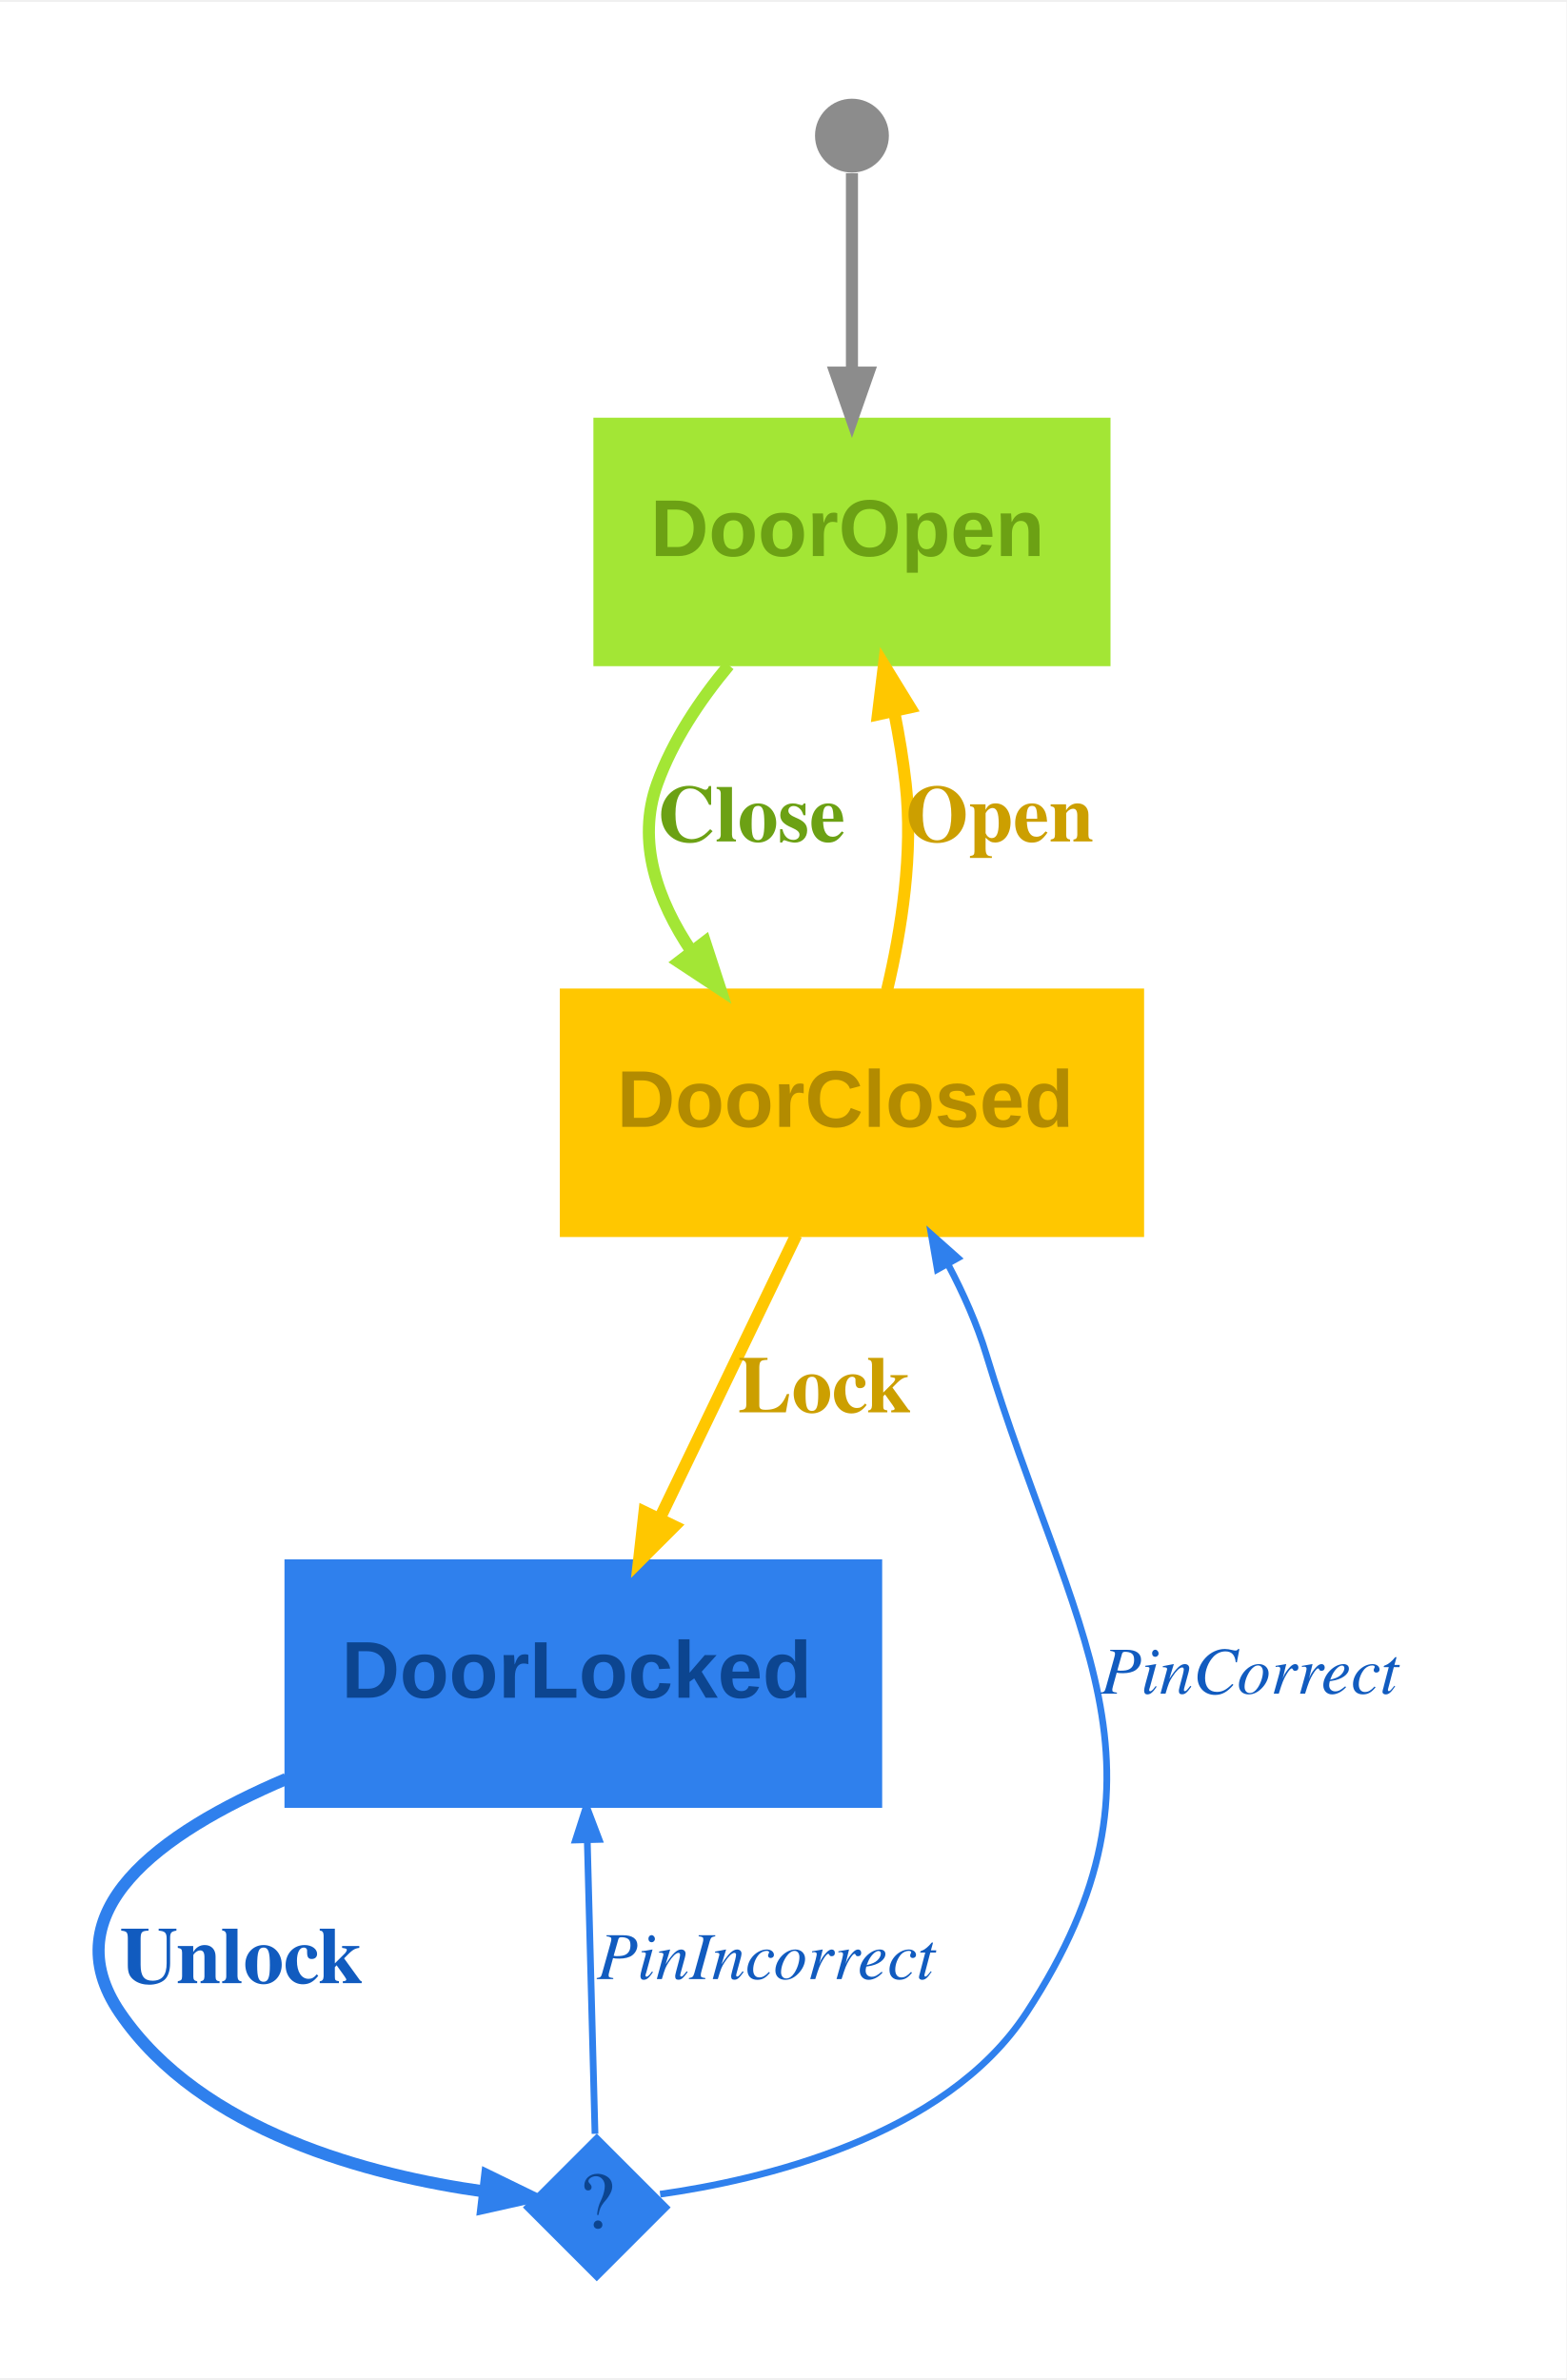
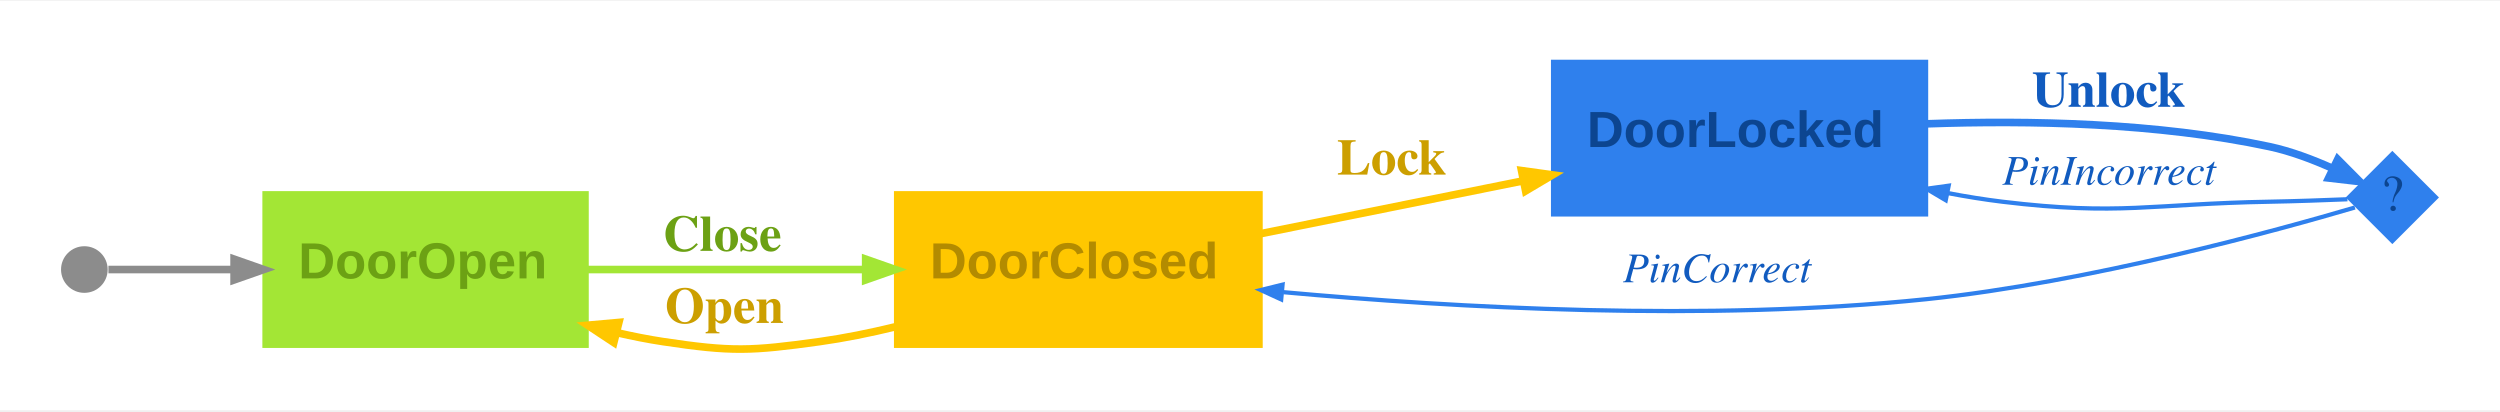
- <svg xmlns="http://www.w3.org/2000/svg" width="233pt" height="354pt" viewBox="0.00 0.00 233.26 353.80">
-   <g id="graph0" class="graph" transform="scale(1 1) rotate(0) translate(14.4 339.4)">
-     <polygon fill="#ffffff" stroke="transparent" points="-14.4,14.4 -14.4,-339.4 218.86,-339.4 218.86,14.4 -14.4,14.4" />
+ <svg xmlns="http://www.w3.org/2000/svg" width="590pt" height="97pt" viewBox="0.00 0.00 589.80 96.59">
+   <g id="graph0" class="graph" transform="scale(1 1) rotate(0) translate(14.4 82.19)">
+     <polygon fill="#ffffff" stroke="transparent" points="-14.4,14.4 -14.4,-82.19 575.4,-82.19 575.4,14.4 -14.4,14.4" />
    <g id="node1" class="node">
-       <polygon fill="#a3e635" stroke="#a3e635" points="150.46,-277 74.46,-277 74.46,-241 150.46,-241 150.46,-277" />
-       <text text-anchor="start" x="82.46" y="-256.9" font-family="Arial" font-weight="bold" font-size="12.00" fill="#6ca114">DoorOpen</text>
+       <polygon fill="#a3e635" stroke="#a3e635" points="124,-36.79 48,-36.79 48,-0.79 124,-0.79 124,-36.79" />
+       <text text-anchor="start" x="56" y="-16.69" font-family="Arial" font-weight="bold" font-size="12.00" fill="#6ca114">DoorOpen</text>
    </g>
    <g id="node3" class="node">
-       <polygon fill="#ffc700" stroke="#ffc700" points="155.46,-192 69.46,-192 69.46,-156 155.46,-156 155.46,-192" />
-       <text text-anchor="start" x="77.46" y="-171.9" font-family="Arial" font-weight="bold" font-size="12.00" fill="#b38b00">DoorClosed</text>
+       <polygon fill="#ffc700" stroke="#ffc700" points="283,-36.79 197,-36.79 197,-0.79 283,-0.79 283,-36.79" />
+       <text text-anchor="start" x="205" y="-16.69" font-family="Arial" font-weight="bold" font-size="12.00" fill="#b38b00">DoorClosed</text>
    </g>
    <g id="edge2" class="edge">
-       <path fill="none" stroke="#a3e635" stroke-width="1.8" d="M94.13,-240.64C89.79,-235.43 85.76,-229.38 83.46,-223 80.36,-214.39 83.45,-205.63 88.6,-197.99" />
-       <polygon fill="#a3e635" stroke="#a3e635" stroke-width="1.8" points="90.57,-199.44 92.87,-192.38 86.68,-196.46 90.57,-199.44" />
-       <text text-anchor="start" x="83.46" y="-214.4" font-family="Times,serif" font-weight="bold" font-size="12.00" fill="#6ca114">Close</text>
+       <path fill="none" stroke="#a3e635" stroke-width="1.8" d="M124.18,-18.79C143.92,-18.79 168.44,-18.79 189.74,-18.79" />
+       <polygon fill="#a3e635" stroke="#a3e635" stroke-width="1.8" points="189.83,-21.24 196.83,-18.79 189.83,-16.34 189.83,-21.24" />
+       <text text-anchor="start" x="142" y="-23.19" font-family="Times,serif" font-weight="bold" font-size="12.00" fill="#6ca114">Close</text>
    </g>
    <g id="node2" class="node">
-       <ellipse fill="#8c8c8c" stroke="black" stroke-width="0" cx="112.46" cy="-319.5" rx="5.5" ry="5.5" />
+       <ellipse fill="#8c8c8c" stroke="black" stroke-width="0" cx="5.5" cy="-18.79" rx="5.5" ry="5.5" />
    </g>
    <g id="edge1" class="edge">
-       <path fill="none" stroke="#8c8c8c" stroke-width="1.8" d="M112.46,-313.91C112.46,-307.5 112.46,-295.41 112.46,-284.3" />
-       <polygon fill="#8c8c8c" stroke="#8c8c8c" stroke-width="1.8" points="114.91,-284.21 112.46,-277.21 110.01,-284.21 114.91,-284.21" />
+       <path fill="none" stroke="#8c8c8c" stroke-width="1.8" d="M11.18,-18.79C17.3,-18.79 28.68,-18.79 40.71,-18.79" />
+       <polygon fill="#8c8c8c" stroke="#8c8c8c" stroke-width="1.8" points="40.83,-21.24 47.83,-18.79 40.83,-16.34 40.83,-21.24" />
    </g>
    <g id="edge3" class="edge">
-       <path fill="none" stroke="#ffc700" stroke-width="1.8" d="M117.69,-192.27C119.86,-201.38 121.62,-212.76 120.46,-223 120.07,-226.46 119.47,-230.07 118.77,-233.61" />
-       <polygon fill="#ffc700" stroke="#ffc700" stroke-width="1.8" points="116.33,-233.32 117.23,-240.69 121.11,-234.37 116.33,-233.32" />
-       <text text-anchor="start" x="120.46" y="-214.4" font-family="Times,serif" font-weight="bold" font-size="12.00" fill="#cc9f00">Open</text>
+       <path fill="none" stroke="#ffc700" stroke-width="1.8" d="M196.7,-5.25C190.81,-3.82 184.79,-2.6 179,-1.79 162.71,0.47 158.26,0.66 142,-1.79 138.45,-2.33 134.81,-3.05 131.17,-3.89" />
+       <polygon fill="#ffc700" stroke="#ffc700" stroke-width="1.8" points="130.41,-1.56 124.22,-5.65 131.61,-6.31 130.41,-1.56" />
+       <text text-anchor="start" x="142.5" y="-6.19" font-family="Times,serif" font-weight="bold" font-size="12.00" fill="#cc9f00">Open</text>
    </g>
    <g id="node4" class="node">
-       <polygon fill="#2f80ed" stroke="#2f80ed" points="116.46,-107 28.46,-107 28.46,-71 116.46,-71 116.46,-107" />
-       <text text-anchor="start" x="36.46" y="-86.9" font-family="Arial" font-weight="bold" font-size="12.00" fill="#0c4590">DoorLocked</text>
+       <polygon fill="#2f80ed" stroke="#2f80ed" points="440,-67.79 352,-67.79 352,-31.79 440,-31.79 440,-67.79" />
+       <text text-anchor="start" x="360" y="-47.69" font-family="Arial" font-weight="bold" font-size="12.00" fill="#0c4590">DoorLocked</text>
    </g>
    <g id="edge4" class="edge">
-       <path fill="none" stroke="#ffc700" stroke-width="1.8" d="M104.17,-155.8C98.27,-143.56 90.28,-126.96 83.79,-113.5" />
-       <polygon fill="#ffc700" stroke="#ffc700" stroke-width="1.8" points="85.99,-112.42 80.74,-107.18 81.57,-114.55 85.99,-112.42" />
-       <text text-anchor="start" x="95.46" y="-129.4" font-family="Times,serif" font-weight="bold" font-size="12.00" fill="#cc9f00">Lock</text>
+       <path fill="none" stroke="#ffc700" stroke-width="1.8" d="M283.08,-27.26C302.2,-31.11 324.96,-35.7 344.95,-39.72" />
+       <polygon fill="#ffc700" stroke="#ffc700" stroke-width="1.8" points="344.55,-42.14 351.9,-41.12 345.52,-37.33 344.55,-42.14" />
+       <text text-anchor="start" x="301" y="-41.19" font-family="Times,serif" font-weight="bold" font-size="12.00" fill="#cc9f00">Lock</text>
    </g>
    <g id="node5" class="node">
-       <polygon fill="#2f80ed" stroke="black" stroke-width="0" points="74.46,-22 63.46,-11 74.46,0 85.46,-11 74.46,-22" />
-       <text text-anchor="middle" x="74.46" y="-7.9" font-family="Times,serif" font-size="12.00" fill="#0c4590">?</text>
+       <polygon fill="#2f80ed" stroke="black" stroke-width="0" points="550,-46.79 539,-35.79 550,-24.79 561,-35.79 550,-46.79" />
+       <text text-anchor="middle" x="550" y="-32.69" font-family="Times,serif" font-size="12.00" fill="#0c4590">?</text>
    </g>
    <g id="edge5" class="edge">
-       <path fill="none" stroke="#2f80ed" stroke-width="1.8" d="M28.23,-74.81C9.15,-66.69 -6.72,-54.96 3.46,-40 15.55,-22.24 40.81,-15.74 57.71,-13.37" />
-       <polygon fill="#2f80ed" stroke="#2f80ed" stroke-width="1.8" points="58.14,-15.79 64.81,-12.54 57.57,-10.92 58.14,-15.79" />
-       <text text-anchor="start" x="3.46" y="-44.4" font-family="Times,serif" font-weight="bold" font-size="12.00" fill="#115bbf">Unlock</text>
+       <path fill="none" stroke="#2f80ed" stroke-width="1.8" d="M440.22,-53.17C464.26,-54.03 494.58,-53.44 521,-47.79 526.02,-46.72 531.27,-44.73 535.84,-42.68" />
+       <polygon fill="#2f80ed" stroke="#2f80ed" stroke-width="1.8" points="537.11,-44.79 542.34,-39.53 534.97,-40.38 537.11,-44.79" />
+       <text text-anchor="start" x="465" y="-57.19" font-family="Times,serif" font-weight="bold" font-size="12.00" fill="#115bbf">Unlock</text>
    </g>
    <g id="edge7" class="edge">
-       <path fill="none" stroke="#2f80ed" d="M83.9,-12.97C98.53,-15.03 126.25,-21.32 138.46,-40 162.35,-76.52 145.14,-96.25 132.46,-138 131.09,-142.52 129.05,-147.1 126.79,-151.38" />
-       <polygon fill="#2f80ed" stroke="#2f80ed" points="125.17,-150.68 124.27,-155.9 128.23,-152.38 125.17,-150.68" />
-       <text text-anchor="start" x="149.46" y="-87.5" font-family="Times,serif" font-style="italic" font-size="10.00" fill="#115bbf">PinCorrect</text>
+       <path fill="none" stroke="#2f80ed" d="M541.17,-33.43C523.39,-28.19 478.55,-15.79 440,-11.79 388.33,-6.43 328.76,-9.77 288.37,-13.45" />
+       <polygon fill="#2f80ed" stroke="#2f80ed" points="287.86,-11.74 283.04,-13.95 288.18,-15.23 287.86,-11.74" />
+       <text text-anchor="start" x="368.5" y="-15.79" font-family="Times,serif" font-style="italic" font-size="10.00" fill="#115bbf">PinCorrect</text>
    </g>
    <g id="edge6" class="edge">
-       <path fill="none" stroke="#2f80ed" d="M74.2,-21.96C73.91,-32.99 73.43,-51.13 73.05,-65.61" />
-       <polygon fill="#2f80ed" stroke="#2f80ed" points="71.3,-65.71 72.92,-70.75 74.8,-65.8 71.3,-65.71" />
-       <text text-anchor="start" x="74.46" y="-45" font-family="Times,serif" font-style="italic" font-size="10.00" fill="#115bbf">PinIncorrect</text>
+       <path fill="none" stroke="#2f80ed" d="M539.41,-35.37C534.01,-35.15 527.13,-34.9 521,-34.79 493,-34.29 485.8,-31.43 458,-34.79 453.8,-35.3 449.47,-36 445.15,-36.82" />
+       <polygon fill="#2f80ed" stroke="#2f80ed" points="444.64,-35.14 440.08,-37.84 445.33,-38.57 444.64,-35.14" />
+       <text text-anchor="start" x="458" y="-38.79" font-family="Times,serif" font-style="italic" font-size="10.00" fill="#115bbf">PinIncorrect</text>
    </g>
  </g>
</svg>
